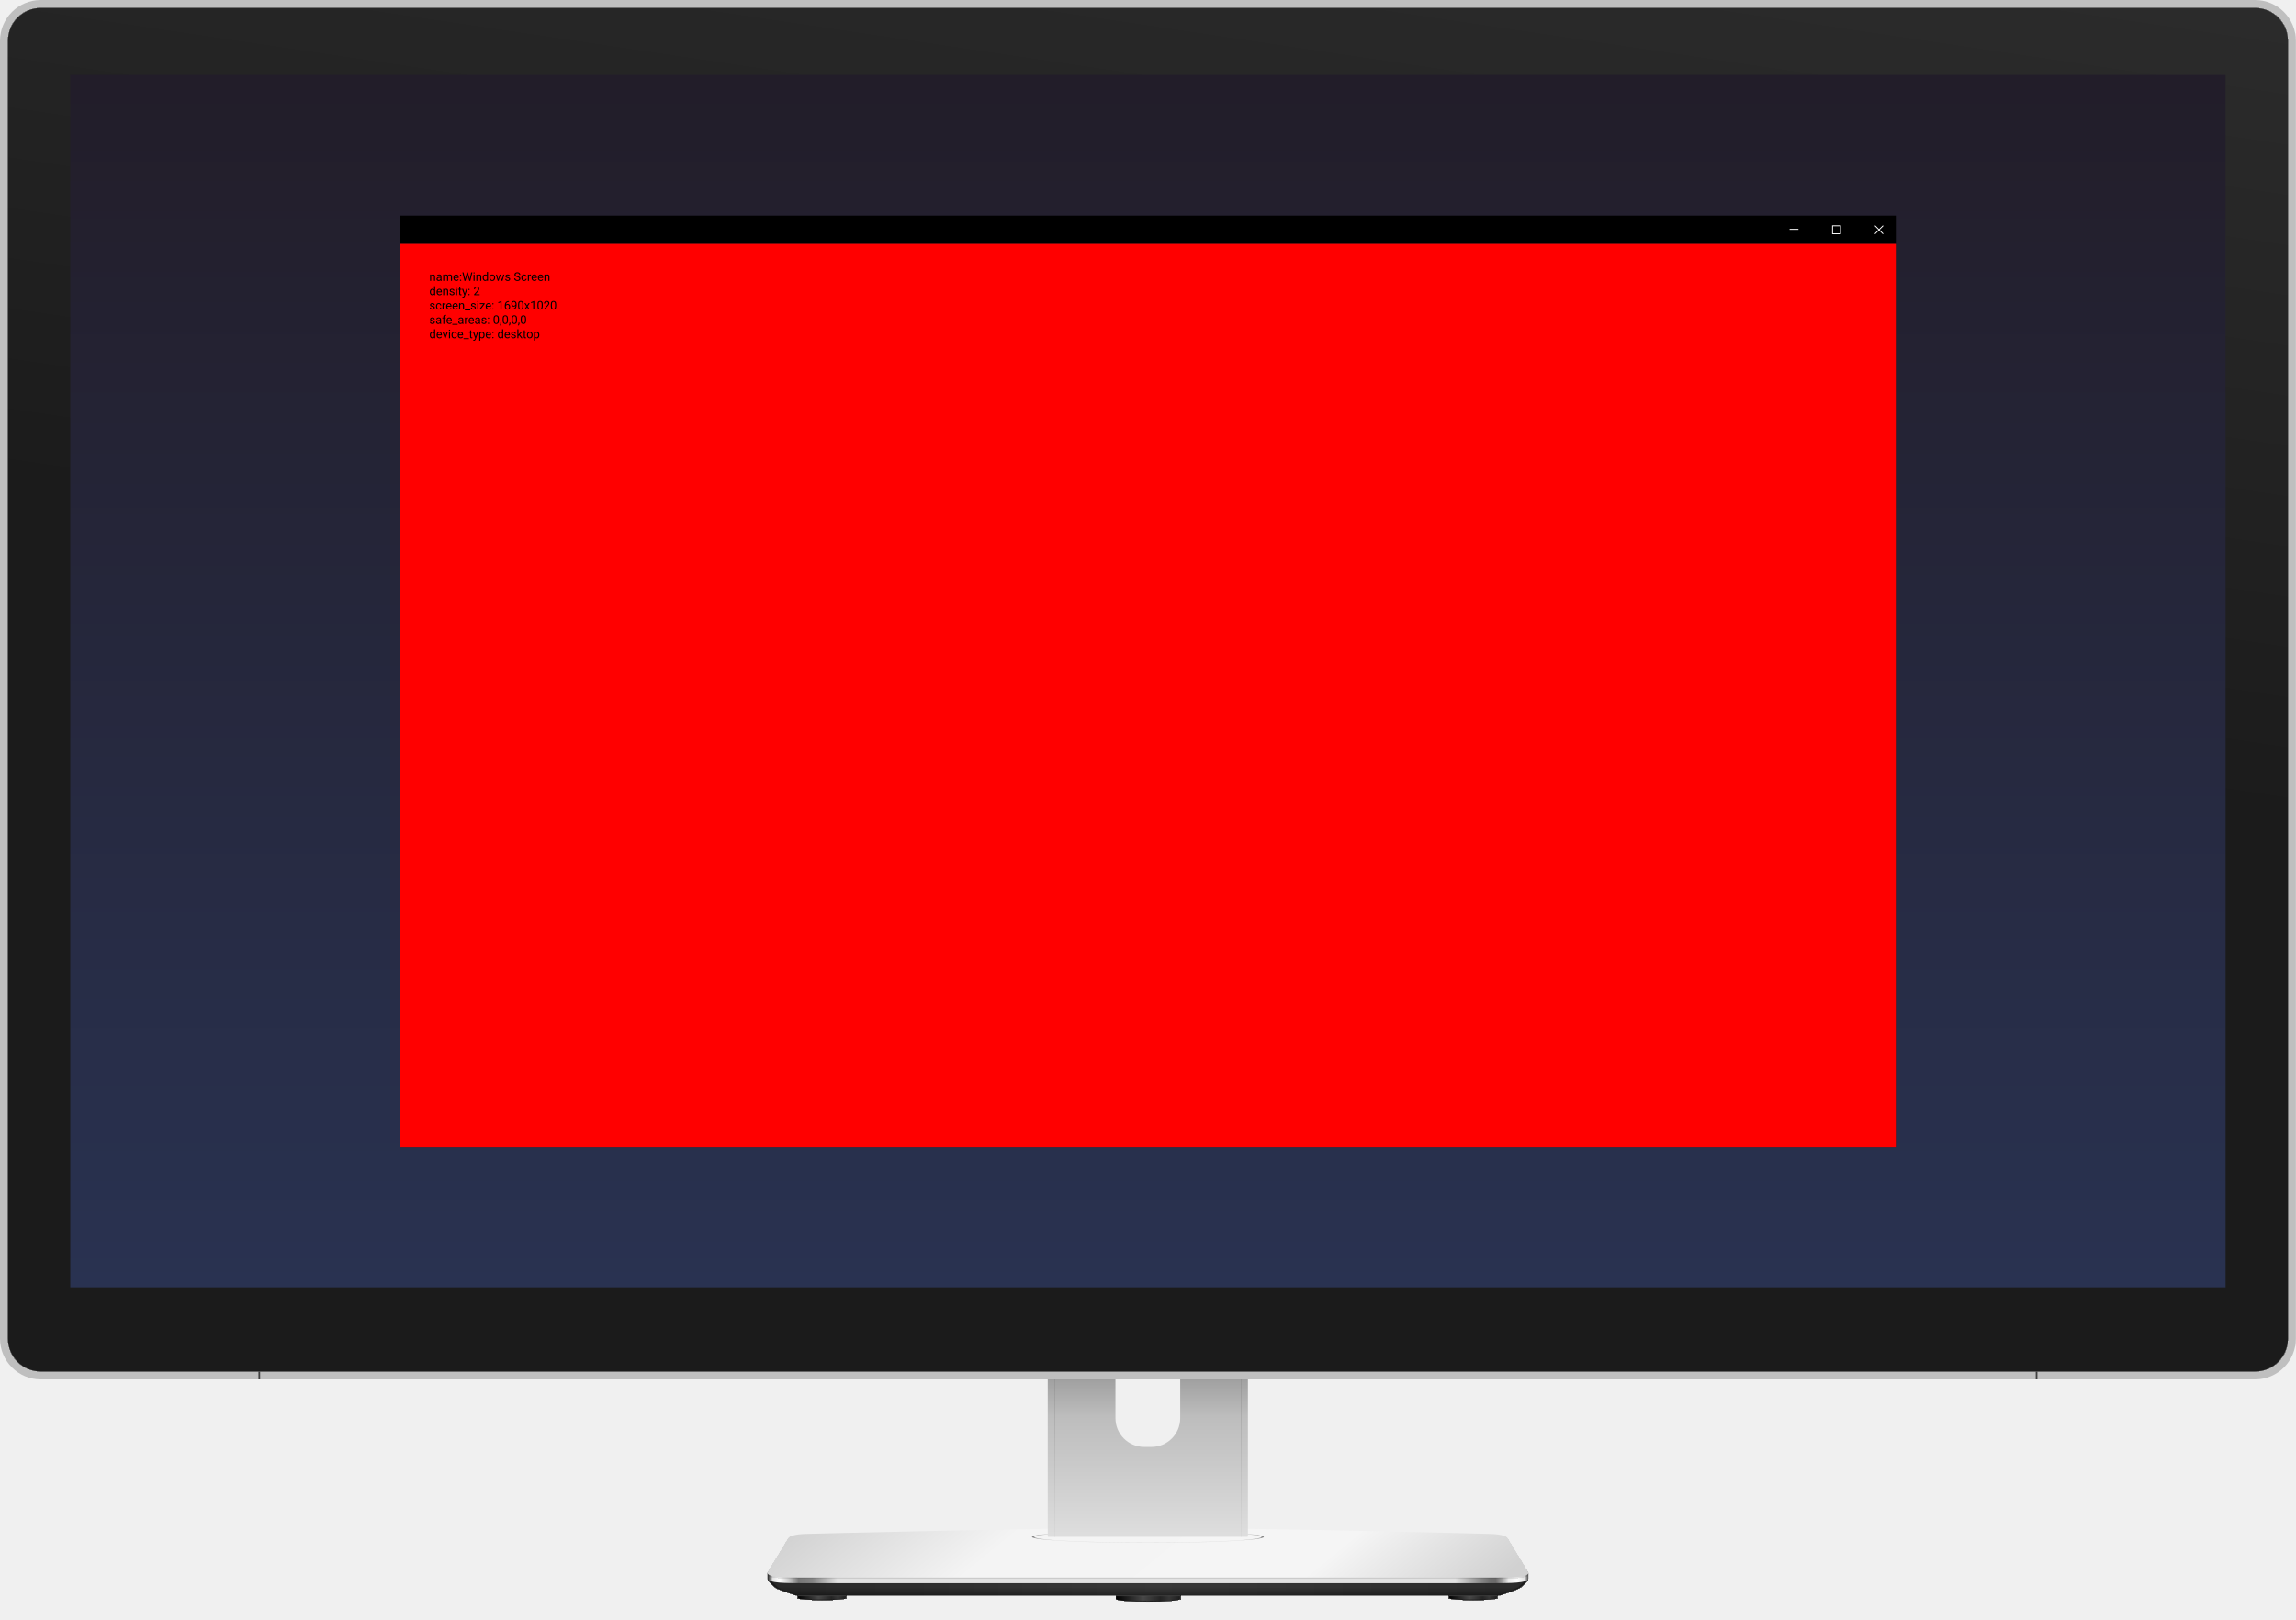
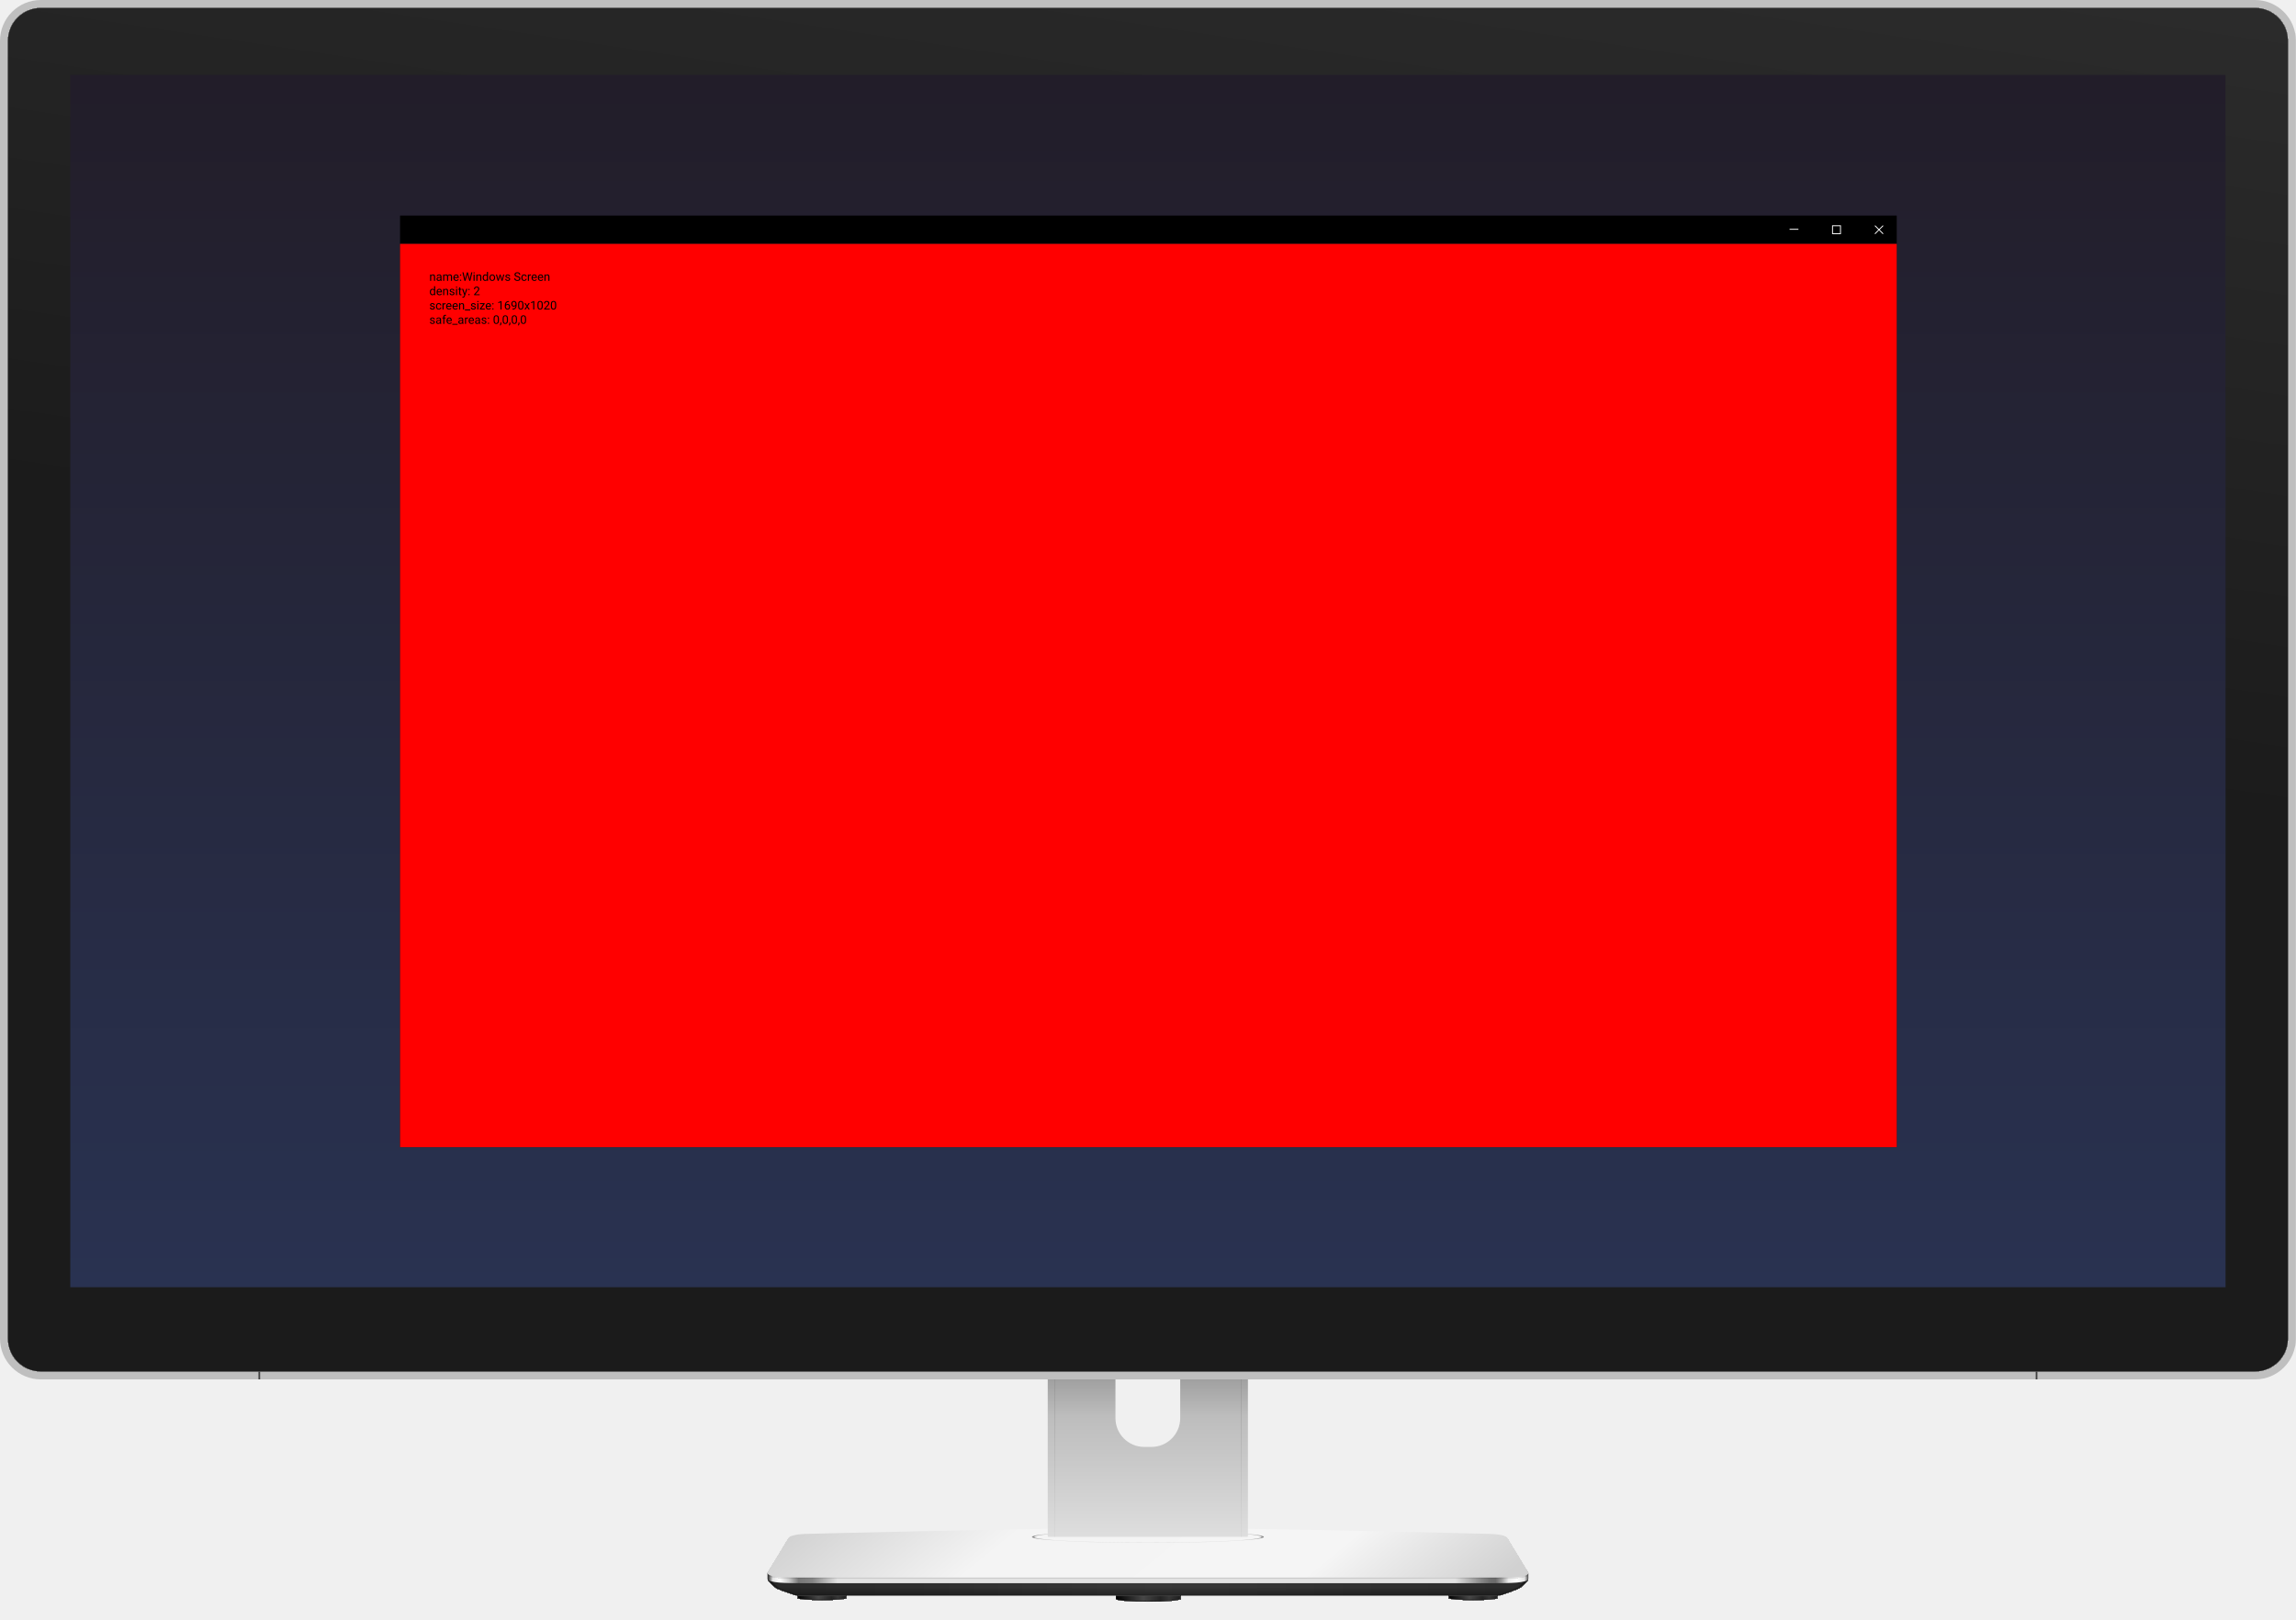
<svg xmlns="http://www.w3.org/2000/svg" width="2881" height="2032" viewBox="0 0 2881 2032" fill="none">
  <g clip-path="url(#clip0)">
    <g clip-path="url(#clip1)">
      <g clip-path="url(#clip2)">
        <g filter="url(#filter0_iii)">
          <path fill-rule="evenodd" clip-rule="evenodd" d="M1061.98 2002.38H1001.05V2005.29H1001.05C1001.05 2005.29 1001.05 2005.29 1001.05 2005.29C1001.05 2006.66 1014.69 2007.77 1031.51 2007.77C1048.34 2007.77 1061.98 2006.66 1061.98 2005.29C1061.98 2005.29 1061.98 2005.29 1061.98 2005.29V2002.38Z" fill="url(#paint0_linear)" />
        </g>
        <g filter="url(#filter1_iii)">
          <path fill-rule="evenodd" clip-rule="evenodd" d="M1481.03 2002.38H1400.21V2006.32C1400.21 2006.32 1400.21 2006.32 1400.21 2006.32C1400.21 2006.33 1400.21 2006.33 1400.21 2006.33V2006.53H1400.27C1401.5 2008.38 1419.09 2009.85 1440.62 2009.85C1462.15 2009.85 1479.74 2008.38 1480.96 2006.53H1481.03V2002.38Z" fill="url(#paint1_linear)" />
        </g>
        <g filter="url(#filter2_iii)">
          <path fill-rule="evenodd" clip-rule="evenodd" d="M1878.95 2002.38H1818.02V2005.27C1818.02 2005.27 1818.02 2005.28 1818.02 2005.29C1818.02 2006.66 1831.65 2007.77 1848.48 2007.77C1865.31 2007.77 1878.95 2006.66 1878.95 2005.29C1878.95 2005.29 1878.95 2005.29 1878.95 2005.29H1878.95V2002.38Z" fill="url(#paint2_linear)" />
        </g>
        <g clip-path="url(#clip3)">
          <g filter="url(#filter3_ii)">
            <path fill-rule="evenodd" clip-rule="evenodd" d="M974.336 1993.03C971.171 1991.2 963.345 1983.33 963.345 1981.67C963.345 1980.02 1917.46 1980.02 1917.46 1981.67C1917.46 1983.33 1910.44 1990.51 1906.51 1992.82C1902.59 1995.13 1881.5 2002.38 1880.48 2002.38C1879.46 2002.38 1001.33 2002.38 1000.39 2002.38C999.446 2002.38 977.5 1994.86 974.336 1993.03Z" fill="url(#paint3_linear)" />
            <path fill-rule="evenodd" clip-rule="evenodd" d="M974.336 1993.03C971.171 1991.2 963.345 1983.33 963.345 1981.67C963.345 1980.02 1917.46 1980.02 1917.46 1981.67C1917.46 1983.33 1910.44 1990.51 1906.51 1992.82C1902.59 1995.13 1881.5 2002.38 1880.48 2002.38C1879.46 2002.38 1001.33 2002.38 1000.39 2002.38C999.446 2002.38 977.5 1994.86 974.336 1993.03Z" fill="url(#paint4_linear)" />
          </g>
          <path fill-rule="evenodd" clip-rule="evenodd" d="M963.077 1973.83C963.096 1976.67 963.085 1980.43 963.077 1980.83C962.963 1986.63 988.863 1986.63 1004.78 1986.63H1876.04C1891.96 1986.63 1918.05 1986.63 1917.79 1980.83C1917.77 1980.43 1917.84 1975.36 1917.79 1973.83C1909.47 1960.1 1891.7 1938.06 1891.7 1938.06C1888.38 1932.6 1869.12 1932.68 1865.69 1932.6C1865.69 1932.6 1589.79 1925.29 1440.41 1925.29C1291.08 1925.29 1015.14 1932.6 1015.14 1932.6C1011.71 1932.68 992.783 1932.6 989.124 1938.06C980.699 1951.97 967.864 1965.93 963.077 1973.83Z" fill="url(#paint5_linear)" />
          <g filter="url(#filter4_d)">
            <path fill-rule="evenodd" clip-rule="evenodd" d="M963.483 1972.5C959.353 1979.59 987.769 1979.59 1004.78 1979.59H1876.04C1893.06 1979.59 1921.7 1979.59 1917.34 1972.5L1891.7 1930.19C1888.38 1924.72 1869.12 1924.81 1865.69 1924.72C1865.69 1924.72 1589.79 1917.41 1440.41 1917.41C1291.08 1917.41 1015.14 1924.72 1015.14 1924.72C1011.71 1924.81 992.784 1924.72 989.125 1930.19C976.304 1951.34 963.483 1972.5 963.483 1972.5Z" fill="url(#paint6_linear)" />
          </g>
          <mask id="mask0" mask-type="alpha" maskUnits="userSpaceOnUse" x="963" y="1917" width="955" height="63">
            <path fill-rule="evenodd" clip-rule="evenodd" d="M963.483 1972.5C959.353 1979.59 987.769 1979.59 1004.78 1979.59H1876.04C1893.06 1979.59 1921.7 1979.59 1917.34 1972.5L1891.7 1930.19C1888.38 1924.72 1869.12 1924.81 1865.69 1924.72C1865.69 1924.72 1589.79 1917.41 1440.41 1917.41C1291.08 1917.41 1015.14 1924.72 1015.14 1924.72C1011.71 1924.81 992.784 1924.72 989.125 1930.19C976.304 1951.34 963.483 1972.5 963.483 1972.5Z" fill="white" />
          </mask>
          <g mask="url(#mask0)">
</g>
        </g>
        <path fill-rule="evenodd" clip-rule="evenodd" d="M1440.41 1936.07C1520.76 1936.07 1585.9 1932.73 1585.9 1928.61C1585.9 1924.48 1520.76 1921.14 1440.41 1921.14C1360.06 1921.14 1294.92 1924.48 1294.92 1928.61C1294.92 1932.73 1360.06 1936.07 1440.41 1936.07ZM1440.41 1935.65C1519.16 1935.65 1583 1932.5 1583 1928.61C1583 1924.71 1519.16 1921.56 1440.41 1921.56C1361.66 1921.56 1297.83 1924.71 1297.83 1928.61C1297.83 1932.5 1361.66 1935.65 1440.41 1935.65Z" fill="url(#paint7_linear)" />
        <path fill-rule="evenodd" clip-rule="evenodd" d="M1565.88 1679.69H1314.7V1927.64C1314.7 1928.1 1315.07 1928.47 1315.53 1928.47H1565.05C1565.51 1928.47 1565.88 1928.1 1565.88 1927.64V1679.69ZM1480.91 1682.18H1399.67V1779.58C1399.67 1799.5 1415.82 1815.64 1435.73 1815.64H1444.85C1464.77 1815.64 1480.91 1799.5 1480.91 1779.58V1682.18Z" fill="url(#paint8_linear)" />
        <rect x="1323.03" y="1682.33" width="0.528" height="246.143" fill="url(#paint9_linear)" />
        <rect x="1557.02" y="1682.33" width="0.528" height="246.143" fill="url(#paint10_linear)" />
      </g>
      <g clip-path="url(#clip4)">
        <g filter="url(#filter5_i)">
          <path fill-rule="evenodd" clip-rule="evenodd" d="M0 51.236C0 22.939 22.937 0 51.233 0H2829.59C2857.88 0 2880.82 22.942 2880.82 51.236V1679.69C2880.82 1707.98 2857.89 1730.92 2829.59 1730.92H51.233C22.939 1730.92 0 1707.98 0 1679.69V51.236Z" fill="url(#paint11_angular)" />
        </g>
        <g filter="url(#filter6_di)">
          <path d="M10.036 51.235V1679.69C10.036 1702.44 28.48 1720.89 51.233 1720.89H2829.59C2852.34 1720.89 2870.79 1702.44 2870.79 1679.69V51.235C2870.79 28.485 2852.34 10.035 2829.59 10.035H51.233C28.48 10.035 10.036 28.481 10.036 51.235Z" fill="url(#paint12_linear)" />
        </g>
        <rect x="2554.39" y="1720.89" width="2.113" height="10.036" fill="#3F3F3F" />
        <rect x="324.317" y="1720.89" width="2.113" height="10.036" fill="#3F3F3F" />
      </g>
    </g>
    <rect x="88.21" y="94.019" width="2704.4" height="1521.23" fill="url(#paint13_linear)" />
    <rect x="502" y="270.486" width="1878" height="35.56" fill="black" />
    <path d="M2358.56 288.267L2363.33 293.037L2362.54 293.823L2357.78 289.054L2353.01 293.823L2352.22 293.037L2356.99 288.267L2352.22 283.498L2353.01 282.711L2357.78 287.48L2362.54 282.711L2363.33 283.498L2358.56 288.267Z" fill="white" />
    <path d="M2309.99 282.711V293.823H2298.88V282.711H2309.99ZM2308.88 283.823H2299.99V292.711H2308.88V283.823Z" fill="white" />
    <path d="M2256.65 287.154V288.267H2245.54V287.154H2256.65Z" fill="white" />
    <rect x="502" y="306.047" width="1878" height="1133.47" fill="#131313" />
    <path d="M502 306.047H2380V1439.51H502V306.047Z" fill="#FF0000" />
    <text fill="black" xml:space="preserve" style="white-space: pre" font-family="Roboto" font-size="14.97" letter-spacing="0em">
      <tspan x="538.671" y="352.388">name:Windows Screen
</tspan>
      <tspan x="538.671" y="370.388">density: 2
</tspan>
      <tspan x="538.671" y="388.388">screen_size: 1690x1020
</tspan>
-       <tspan x="538.671" y="406.388">safe_areas: 0,0,0,0
- </tspan>
-       <tspan x="538.671" y="424.388">device_type: desktop</tspan>
+       <tspan x="538.671" y="406.388">safe_areas: 0,0,0,0</tspan>
    </text>
  </g>
  <defs>
    <filter id="filter0_iii" x="1001.05" y="2001.97" width="60.931" height="6.219" filterUnits="userSpaceOnUse" color-interpolation-filters="sRGB">
      <feFlood flood-opacity="0" result="BackgroundImageFix" />
      <feBlend mode="normal" in="SourceGraphic" in2="BackgroundImageFix" result="shape" />
      <feColorMatrix in="SourceAlpha" type="matrix" values="0 0 0 0 0 0 0 0 0 0 0 0 0 0 0 0 0 0 127 0" result="hardAlpha" />
      <feOffset dy="0.414" />
      <feGaussianBlur stdDeviation="1.036" />
      <feComposite in2="hardAlpha" operator="arithmetic" k2="-1" k3="1" />
      <feColorMatrix type="matrix" values="0 0 0 0 1 0 0 0 0 1 0 0 0 0 1 0 0 0 0.232 0" />
      <feBlend mode="normal" in2="shape" result="effect1_innerShadow" />
      <feColorMatrix in="SourceAlpha" type="matrix" values="0 0 0 0 0 0 0 0 0 0 0 0 0 0 0 0 0 0 127 0" result="hardAlpha" />
      <feOffset dy="0.414" />
      <feGaussianBlur stdDeviation="0.622" />
      <feComposite in2="hardAlpha" operator="arithmetic" k2="-1" k3="1" />
      <feColorMatrix type="matrix" values="0 0 0 0 0 0 0 0 0 0 0 0 0 0 0 0 0 0 0.613 0" />
      <feBlend mode="normal" in2="effect1_innerShadow" result="effect2_innerShadow" />
      <feColorMatrix in="SourceAlpha" type="matrix" values="0 0 0 0 0 0 0 0 0 0 0 0 0 0 0 0 0 0 127 0" result="hardAlpha" />
      <feOffset dy="-1.243" />
      <feGaussianBlur stdDeviation="0.207" />
      <feComposite in2="hardAlpha" operator="arithmetic" k2="-1" k3="1" />
      <feColorMatrix type="matrix" values="0 0 0 0 0 0 0 0 0 0 0 0 0 0 0 0 0 0 0.45 0" />
      <feBlend mode="normal" in2="effect2_innerShadow" result="effect3_innerShadow" />
    </filter>
    <filter id="filter1_iii" x="1400.21" y="2001.97" width="80.826" height="8.291" filterUnits="userSpaceOnUse" color-interpolation-filters="sRGB">
      <feFlood flood-opacity="0" result="BackgroundImageFix" />
      <feBlend mode="normal" in="SourceGraphic" in2="BackgroundImageFix" result="shape" />
      <feColorMatrix in="SourceAlpha" type="matrix" values="0 0 0 0 0 0 0 0 0 0 0 0 0 0 0 0 0 0 127 0" result="hardAlpha" />
      <feOffset dy="0.414" />
      <feGaussianBlur stdDeviation="1.036" />
      <feComposite in2="hardAlpha" operator="arithmetic" k2="-1" k3="1" />
      <feColorMatrix type="matrix" values="0 0 0 0 1 0 0 0 0 1 0 0 0 0 1 0 0 0 0.232 0" />
      <feBlend mode="normal" in2="shape" result="effect1_innerShadow" />
      <feColorMatrix in="SourceAlpha" type="matrix" values="0 0 0 0 0 0 0 0 0 0 0 0 0 0 0 0 0 0 127 0" result="hardAlpha" />
      <feOffset dy="0.414" />
      <feGaussianBlur stdDeviation="0.622" />
      <feComposite in2="hardAlpha" operator="arithmetic" k2="-1" k3="1" />
      <feColorMatrix type="matrix" values="0 0 0 0 0 0 0 0 0 0 0 0 0 0 0 0 0 0 0.613 0" />
      <feBlend mode="normal" in2="effect1_innerShadow" result="effect2_innerShadow" />
      <feColorMatrix in="SourceAlpha" type="matrix" values="0 0 0 0 0 0 0 0 0 0 0 0 0 0 0 0 0 0 127 0" result="hardAlpha" />
      <feOffset dy="-1.243" />
      <feGaussianBlur stdDeviation="0.207" />
      <feComposite in2="hardAlpha" operator="arithmetic" k2="-1" k3="1" />
      <feColorMatrix type="matrix" values="0 0 0 0 0 0 0 0 0 0 0 0 0 0 0 0 0 0 0.45 0" />
      <feBlend mode="normal" in2="effect2_innerShadow" result="effect3_innerShadow" />
    </filter>
    <filter id="filter2_iii" x="1818.02" y="2001.97" width="60.932" height="6.219" filterUnits="userSpaceOnUse" color-interpolation-filters="sRGB">
      <feFlood flood-opacity="0" result="BackgroundImageFix" />
      <feBlend mode="normal" in="SourceGraphic" in2="BackgroundImageFix" result="shape" />
      <feColorMatrix in="SourceAlpha" type="matrix" values="0 0 0 0 0 0 0 0 0 0 0 0 0 0 0 0 0 0 127 0" result="hardAlpha" />
      <feOffset dy="0.414" />
      <feGaussianBlur stdDeviation="1.036" />
      <feComposite in2="hardAlpha" operator="arithmetic" k2="-1" k3="1" />
      <feColorMatrix type="matrix" values="0 0 0 0 1 0 0 0 0 1 0 0 0 0 1 0 0 0 0.232 0" />
      <feBlend mode="normal" in2="shape" result="effect1_innerShadow" />
      <feColorMatrix in="SourceAlpha" type="matrix" values="0 0 0 0 0 0 0 0 0 0 0 0 0 0 0 0 0 0 127 0" result="hardAlpha" />
      <feOffset dy="0.414" />
      <feGaussianBlur stdDeviation="0.622" />
      <feComposite in2="hardAlpha" operator="arithmetic" k2="-1" k3="1" />
      <feColorMatrix type="matrix" values="0 0 0 0 0 0 0 0 0 0 0 0 0 0 0 0 0 0 0.613 0" />
      <feBlend mode="normal" in2="effect1_innerShadow" result="effect2_innerShadow" />
      <feColorMatrix in="SourceAlpha" type="matrix" values="0 0 0 0 0 0 0 0 0 0 0 0 0 0 0 0 0 0 127 0" result="hardAlpha" />
      <feOffset dy="-1.243" />
      <feGaussianBlur stdDeviation="0.207" />
      <feComposite in2="hardAlpha" operator="arithmetic" k2="-1" k3="1" />
      <feColorMatrix type="matrix" values="0 0 0 0 0 0 0 0 0 0 0 0 0 0 0 0 0 0 0.45 0" />
      <feBlend mode="normal" in2="effect2_innerShadow" result="effect3_innerShadow" />
    </filter>
    <filter id="filter3_ii" x="960.858" y="1980.43" width="959.093" height="21.953" filterUnits="userSpaceOnUse" color-interpolation-filters="sRGB">
      <feFlood flood-opacity="0" result="BackgroundImageFix" />
      <feBlend mode="normal" in="SourceGraphic" in2="BackgroundImageFix" result="shape" />
      <feColorMatrix in="SourceAlpha" type="matrix" values="0 0 0 0 0 0 0 0 0 0 0 0 0 0 0 0 0 0 127 0" result="hardAlpha" />
      <feOffset dx="4.145" />
      <feGaussianBlur stdDeviation="1.243" />
      <feComposite in2="hardAlpha" operator="arithmetic" k2="-1" k3="1" />
      <feColorMatrix type="matrix" values="0 0 0 0 0 0 0 0 0 0 0 0 0 0 0 0 0 0 0.502 0" />
      <feBlend mode="normal" in2="shape" result="effect1_innerShadow" />
      <feColorMatrix in="SourceAlpha" type="matrix" values="0 0 0 0 0 0 0 0 0 0 0 0 0 0 0 0 0 0 127 0" result="hardAlpha" />
      <feOffset dx="-4.145" />
      <feGaussianBlur stdDeviation="1.243" />
      <feComposite in2="hardAlpha" operator="arithmetic" k2="-1" k3="1" />
      <feColorMatrix type="matrix" values="0 0 0 0 0 0 0 0 0 0 0 0 0 0 0 0 0 0 0.502 0" />
      <feBlend mode="normal" in2="effect1_innerShadow" result="effect2_innerShadow" />
    </filter>
    <filter id="filter4_d" x="962.663" y="1917.41" width="955.539" height="63.832" filterUnits="userSpaceOnUse" color-interpolation-filters="sRGB">
      <feFlood flood-opacity="0" result="BackgroundImageFix" />
      <feColorMatrix in="SourceAlpha" type="matrix" values="0 0 0 0 0 0 0 0 0 0 0 0 0 0 0 0 0 0 127 0" />
      <feOffset dy="1.243" />
      <feGaussianBlur stdDeviation="0.207" />
      <feColorMatrix type="matrix" values="0 0 0 0 0 0 0 0 0 0 0 0 0 0 0 0 0 0 0.102 0" />
      <feBlend mode="normal" in2="BackgroundImageFix" result="effect1_dropShadow" />
      <feBlend mode="normal" in="SourceGraphic" in2="effect1_dropShadow" result="shape" />
    </filter>
    <filter id="filter5_i" x="0" y="0" width="2880.82" height="1730.92" filterUnits="userSpaceOnUse" color-interpolation-filters="sRGB">
      <feFlood flood-opacity="0" result="BackgroundImageFix" />
      <feBlend mode="normal" in="SourceGraphic" in2="BackgroundImageFix" result="shape" />
      <feColorMatrix in="SourceAlpha" type="matrix" values="0 0 0 0 0 0 0 0 0 0 0 0 0 0 0 0 0 0 127 0" result="hardAlpha" />
      <feOffset />
      <feGaussianBlur stdDeviation="0.528" />
      <feComposite in2="hardAlpha" operator="arithmetic" k2="-1" k3="1" />
      <feColorMatrix type="matrix" values="0 0 0 0 0 0 0 0 0 0 0 0 0 0 0 0 0 0 0.253 0" />
      <feBlend mode="normal" in2="shape" result="effect1_innerShadow" />
    </filter>
    <filter id="filter6_di" x="9.508" y="9.507" width="2861.81" height="1711.91" filterUnits="userSpaceOnUse" color-interpolation-filters="sRGB">
      <feFlood flood-opacity="0" result="BackgroundImageFix" />
      <feColorMatrix in="SourceAlpha" type="matrix" values="0 0 0 0 0 0 0 0 0 0 0 0 0 0 0 0 0 0 127 0" />
      <feOffset />
      <feGaussianBlur stdDeviation="0.264" />
      <feColorMatrix type="matrix" values="0 0 0 0 0 0 0 0 0 0 0 0 0 0 0 0 0 0 0.248 0" />
      <feBlend mode="normal" in2="BackgroundImageFix" result="effect1_dropShadow" />
      <feBlend mode="normal" in="SourceGraphic" in2="effect1_dropShadow" result="shape" />
      <feColorMatrix in="SourceAlpha" type="matrix" values="0 0 0 0 0 0 0 0 0 0 0 0 0 0 0 0 0 0 127 0" result="hardAlpha" />
      <feOffset />
      <feGaussianBlur stdDeviation="0.264" />
      <feComposite in2="hardAlpha" operator="arithmetic" k2="-1" k3="1" />
      <feColorMatrix type="matrix" values="0 0 0 0 0 0 0 0 0 0 0 0 0 0 0 0 0 0 0.387 0" />
      <feBlend mode="normal" in2="shape" result="effect2_innerShadow" />
    </filter>
    <linearGradient id="paint0_linear" x1="1061.98" y1="1999.69" x2="1001.05" y2="1999.69" gradientUnits="userSpaceOnUse">
      <stop stop-color="#1D1D1D" />
      <stop offset="0.173" stop-color="#363636" />
      <stop offset="0.306" stop-color="#242424" />
      <stop offset="0.576" stop-color="#474747" />
      <stop offset="1" />
    </linearGradient>
    <linearGradient id="paint1_linear" x1="1481.03" y1="1998.65" x2="1400.21" y2="1998.65" gradientUnits="userSpaceOnUse">
      <stop stop-color="#1D1D1D" />
      <stop offset="0.173" stop-color="#363636" />
      <stop offset="0.306" stop-color="#242424" />
      <stop offset="0.576" stop-color="#474747" />
      <stop offset="1" />
    </linearGradient>
    <linearGradient id="paint2_linear" x1="1878.95" y1="1999.69" x2="1818.02" y2="1999.69" gradientUnits="userSpaceOnUse">
      <stop stop-color="#1D1D1D" />
      <stop offset="0.173" stop-color="#363636" />
      <stop offset="0.306" stop-color="#242424" />
      <stop offset="0.576" stop-color="#474747" />
      <stop offset="1" />
    </linearGradient>
    <linearGradient id="paint3_linear" x1="989.967" y1="2002.08" x2="1917.46" y2="2002.08" gradientUnits="userSpaceOnUse">
      <stop stop-color="#2A2A2A" />
      <stop offset="0.499" stop-color="#393939" />
      <stop offset="1" stop-color="#2C2C2C" />
    </linearGradient>
    <linearGradient id="paint4_linear" x1="1201.88" y1="1991.41" x2="1201.88" y2="2002.38" gradientUnits="userSpaceOnUse">
      <stop stop-opacity="0.01" />
      <stop offset="1" stop-opacity="0.373" />
    </linearGradient>
    <linearGradient id="paint5_linear" x1="1917.8" y1="1932.49" x2="963.077" y2="1932.49" gradientUnits="userSpaceOnUse">
      <stop stop-color="#494949" />
      <stop offset="0.005" stop-color="#E4E4E4" />
      <stop offset="0.015" stop-color="white" />
      <stop offset="0.026" stop-color="#ECECEC" />
      <stop offset="0.035" stop-color="#9C9C9C" />
      <stop offset="0.043" stop-color="#6C6B6B" />
      <stop offset="0.05" stop-color="#6E6E6E" />
      <stop offset="0.061" stop-color="#868686" />
      <stop offset="0.096" stop-color="#E2E2E2" />
      <stop offset="0.908" stop-color="#E2E2E2" />
      <stop offset="0.941" stop-color="#858585" />
      <stop offset="0.959" stop-color="#777777" />
      <stop offset="0.972" stop-color="#CBCBCB" />
      <stop offset="0.984" stop-color="white" />
      <stop offset="0.993" stop-color="#E4E4E4" />
      <stop offset="1" stop-color="#1C1C1C" />
    </linearGradient>
    <linearGradient id="paint6_linear" x1="1955.7" y1="1922.35" x2="1569.48" y2="1451.3" gradientUnits="userSpaceOnUse">
      <stop stop-color="#D1D1D1" />
      <stop offset="0.26" stop-color="#F5F5F5" />
      <stop offset="0.707" stop-color="#F4F4F4" />
      <stop offset="1" stop-color="#D2D2D2" />
    </linearGradient>
    <linearGradient id="paint7_linear" x1="1294.92" y1="1936.07" x2="1585.9" y2="1936.07" gradientUnits="userSpaceOnUse">
      <stop stop-color="#848484" />
      <stop offset="0.099" stop-color="#DDDDDD" />
      <stop offset="0.899" stop-color="#DDDDDD" />
      <stop offset="1" stop-color="#848484" />
    </linearGradient>
    <linearGradient id="paint8_linear" x1="1326.46" y1="1702.99" x2="1326.46" y2="1928.47" gradientUnits="userSpaceOnUse">
      <stop stop-color="#8F8F8F" />
      <stop offset="0.329" stop-color="#BDBDBD" />
      <stop offset="0.592" stop-color="#C9C9C9" />
      <stop offset="1" stop-color="#DEDEDE" />
    </linearGradient>
    <linearGradient id="paint9_linear" x1="1323.03" y1="1682.33" x2="1323.03" y2="1923.56" gradientUnits="userSpaceOnUse">
      <stop stop-color="#777777" />
      <stop offset="1" stop-color="#D1D1D1" />
    </linearGradient>
    <linearGradient id="paint10_linear" x1="1557.03" y1="1682.33" x2="1557.03" y2="1923.56" gradientUnits="userSpaceOnUse">
      <stop stop-color="#777777" />
      <stop offset="1" stop-color="#D1D1D1" />
    </linearGradient>
    <radialGradient id="paint11_angular" cx="0" cy="0" r="1" gradientUnits="userSpaceOnUse" gradientTransform="translate(1440.41 865.462) scale(1440.41 865.462)">
      <stop stop-color="#BFBFBF" />
      <stop offset="0.111" stop-color="#BFBFBF" />
      <stop offset="0.124" stop-color="#F5F5F5" />
      <stop offset="0.136" stop-color="#BFBFBF" />
      <stop offset="0.365" stop-color="#BFBFBF" />
      <stop offset="0.376" stop-color="#E8E8E8" />
      <stop offset="0.388" stop-color="#BFBFBF" />
      <stop offset="0.559" stop-color="#BFBFBF" />
      <stop offset="0.614" stop-color="#F2F2F2" />
      <stop offset="0.639" stop-color="#BFBFBF" />
      <stop offset="0.853" stop-color="#BFBFBF" />
      <stop offset="0.878" stop-color="#F2F2F2" />
      <stop offset="0.909" stop-color="#BFBFBF" />
      <stop offset="0.951" stop-color="#BFBFBF" />
      <stop offset="1" stop-color="#BFBFBF" />
    </radialGradient>
    <linearGradient id="paint12_linear" x1="1712.42" y1="-211.227" x2="1556.61" y2="836.725" gradientUnits="userSpaceOnUse">
      <stop stop-color="#2C2C2C" />
      <stop offset="1" stop-color="#1B1B1B" />
    </linearGradient>
    <linearGradient id="paint13_linear" x1="1440.41" y1="94.019" x2="1440.41" y2="1615.25" gradientUnits="userSpaceOnUse">
      <stop stop-color="#221D29" />
      <stop offset="1" stop-color="#293251" />
    </linearGradient>
    <clipPath id="clip0">
      <rect width="2880.82" height="2032" fill="white" />
    </clipPath>
    <clipPath id="clip1">
      <rect width="2880.82" height="2306.67" fill="white" />
    </clipPath>
    <clipPath id="clip2">
      <rect width="954.992" height="454.285" fill="white" transform="translate(962.916 1555.56)" />
    </clipPath>
    <clipPath id="clip3">
      <rect width="954.992" height="84.971" fill="white" transform="translate(962.916 1917.41)" />
    </clipPath>
    <clipPath id="clip4">
      <rect width="2880.82" height="1730.92" fill="white" />
    </clipPath>
  </defs>
</svg>
